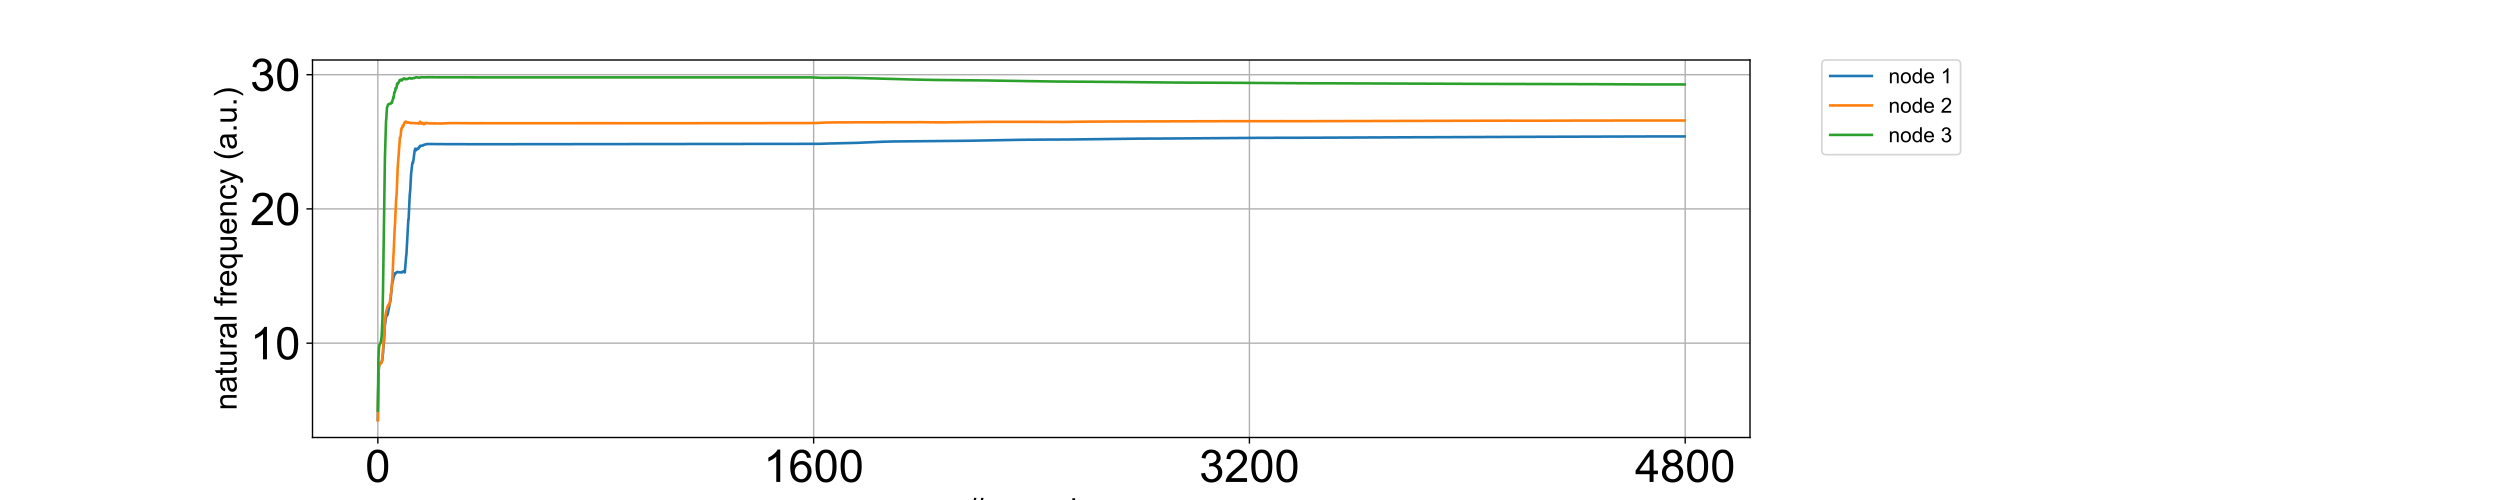
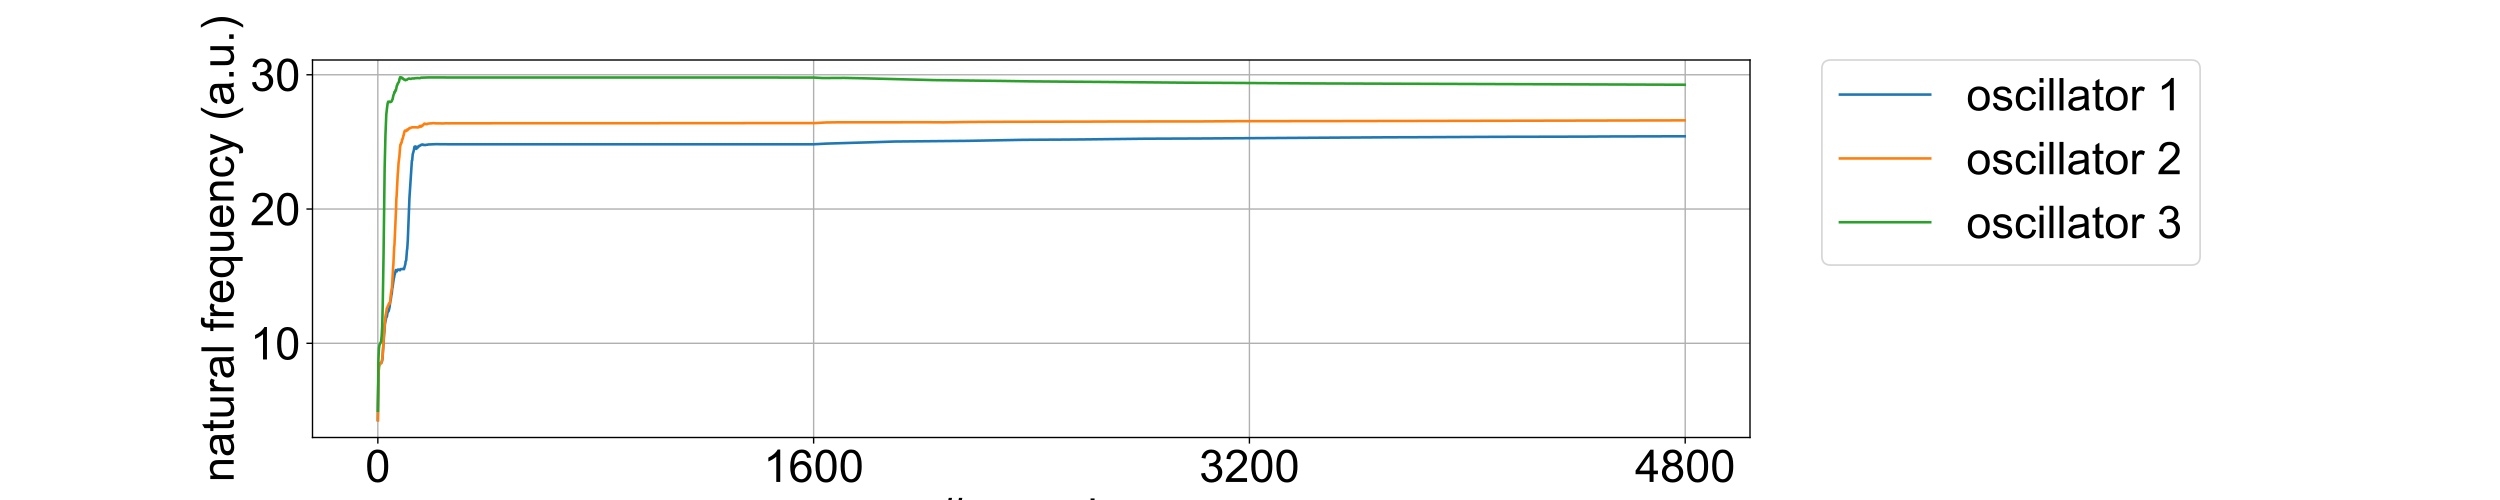
<svg xmlns="http://www.w3.org/2000/svg" xmlns:xlink="http://www.w3.org/1999/xlink" height="288pt" version="1.1" viewBox="0 0 1440 288" width="1440pt">
  <defs>
    <style type="text/css">
*{stroke-linecap:butt;stroke-linejoin:round;}
  </style>
  </defs>
  <g id="figure_1">
    <g id="patch_1">
      <path d="M 0 288  L 1440 288  L 1440 0  L 0 0  z " style="fill:#ffffff;" />
    </g>
    <g id="axes_1">
      <g id="patch_2">
        <path d="M 180 252  L 1008 252  L 1008 34.56  L 180 34.56  z " style="fill:#ffffff;" />
      </g>
      <g id="matplotlib.axis_1">
        <g id="xtick_1">
          <g id="line2d_1">
-             <path clip-path="url(#pbd693099b8)" d="M 217.636 252  L 217.636 34.56  " style="fill:none;stroke:#b0b0b0;stroke-linecap:square;stroke-width:0.8;" />
+             <path clip-path="url(#p771cc585cd)" d="M 217.636 252  L 217.636 34.56  " style="fill:none;stroke:#b0b0b0;stroke-linecap:square;stroke-width:0.8;" />
          </g>
          <g id="line2d_2">
            <defs>
-               <path d="M 0 0  L 0 3.5  " id="m37c0301af6" style="stroke:#000000;stroke-width:0.8;" />
-             </defs>
-             <g>
-               <use style="stroke:#000000;stroke-width:0.8;" x="217.636" xlink:href="#m37c0301af6" y="252" />
+               <path d="M 0 0  L 0 3.5  " id="m8485613a46" style="stroke:#000000;stroke-width:0.8;" />
+             </defs>
+             <g>
+               <use style="stroke:#000000;stroke-width:0.8;" x="217.636" xlink:href="#m8485613a46" y="252" />
            </g>
          </g>
          <g id="text_1">
            <defs>
              <path d="M 4.156 35.297  Q 4.156 48 6.766 55.734  Q 9.375 63.484 14.516 67.672  Q 19.672 71.875 27.484 71.875  Q 33.25 71.875 37.594 69.547  Q 41.938 67.234 44.766 62.859  Q 47.609 58.5 49.219 52.219  Q 50.828 45.953 50.828 35.297  Q 50.828 22.703 48.234 14.969  Q 45.656 7.234 40.5 3  Q 35.359 -1.219 27.484 -1.219  Q 17.141 -1.219 11.234 6.203  Q 4.156 15.141 4.156 35.297  z M 13.188 35.297  Q 13.188 17.672 17.312 11.828  Q 21.438 6 27.484 6  Q 33.547 6 37.672 11.859  Q 41.797 17.719 41.797 35.297  Q 41.797 52.984 37.672 58.781  Q 33.547 64.594 27.391 64.594  Q 21.344 64.594 17.719 59.469  Q 13.188 52.938 13.188 35.297  z " id="ArialMT-48" />
            </defs>
            <g transform="translate(210.4071 277.6103)scale(0.26 -0.26)">
              <use xlink:href="#ArialMT-48" />
            </g>
          </g>
        </g>
        <g id="xtick_2">
          <g id="line2d_3">
-             <path clip-path="url(#pbd693099b8)" d="M 468.65 252  L 468.65 34.56  " style="fill:none;stroke:#b0b0b0;stroke-linecap:square;stroke-width:0.8;" />
+             <path clip-path="url(#p771cc585cd)" d="M 468.65 252  L 468.65 34.56  " style="fill:none;stroke:#b0b0b0;stroke-linecap:square;stroke-width:0.8;" />
          </g>
          <g id="line2d_4">
            <g>
-               <use style="stroke:#000000;stroke-width:0.8;" x="468.65" xlink:href="#m37c0301af6" y="252" />
+               <use style="stroke:#000000;stroke-width:0.8;" x="468.65" xlink:href="#m8485613a46" y="252" />
            </g>
          </g>
          <g id="text_2">
            <defs>
              <path d="M 37.25 0  L 28.469 0  L 28.469 56  Q 25.297 52.984 20.141 49.953  Q 14.984 46.922 10.891 45.406  L 10.891 53.906  Q 18.266 57.375 23.781 62.297  Q 29.297 67.234 31.594 71.875  L 37.25 71.875  z " id="ArialMT-49" />
              <path d="M 49.75 54.047  L 41.016 53.375  Q 39.844 58.547 37.703 60.891  Q 34.125 64.656 28.906 64.656  Q 24.703 64.656 21.531 62.312  Q 17.391 59.281 14.984 53.469  Q 12.594 47.656 12.5 36.922  Q 15.672 41.75 20.266 44.094  Q 24.859 46.438 29.891 46.438  Q 38.672 46.438 44.844 39.969  Q 51.031 33.5 51.031 23.25  Q 51.031 16.5 48.125 10.719  Q 45.219 4.938 40.141 1.859  Q 35.062 -1.219 28.609 -1.219  Q 17.625 -1.219 10.688 6.859  Q 3.766 14.938 3.766 33.5  Q 3.766 54.25 11.422 63.672  Q 18.109 71.875 29.438 71.875  Q 37.891 71.875 43.281 67.141  Q 48.688 62.406 49.75 54.047  z M 13.875 23.188  Q 13.875 18.656 15.797 14.5  Q 17.719 10.359 21.188 8.172  Q 24.656 6 28.469 6  Q 34.031 6 38.031 10.484  Q 42.047 14.984 42.047 22.703  Q 42.047 30.125 38.078 34.391  Q 34.125 38.672 28.125 38.672  Q 22.172 38.672 18.016 34.391  Q 13.875 30.125 13.875 23.188  z " id="ArialMT-54" />
            </defs>
            <g transform="translate(439.7332 277.6103)scale(0.26 -0.26)">
              <use xlink:href="#ArialMT-49" />
              <use x="55.615" xlink:href="#ArialMT-54" />
              <use x="111.23" xlink:href="#ArialMT-48" />
              <use x="166.846" xlink:href="#ArialMT-48" />
            </g>
          </g>
        </g>
        <g id="xtick_3">
          <g id="line2d_5">
-             <path clip-path="url(#pbd693099b8)" d="M 719.664 252  L 719.664 34.56  " style="fill:none;stroke:#b0b0b0;stroke-linecap:square;stroke-width:0.8;" />
+             <path clip-path="url(#p771cc585cd)" d="M 719.664 252  L 719.664 34.56  " style="fill:none;stroke:#b0b0b0;stroke-linecap:square;stroke-width:0.8;" />
          </g>
          <g id="line2d_6">
            <g>
-               <use style="stroke:#000000;stroke-width:0.8;" x="719.664" xlink:href="#m37c0301af6" y="252" />
+               <use style="stroke:#000000;stroke-width:0.8;" x="719.664" xlink:href="#m8485613a46" y="252" />
            </g>
          </g>
          <g id="text_3">
            <defs>
              <path d="M 4.203 18.891  L 12.984 20.062  Q 14.5 12.594 18.141 9.297  Q 21.781 6 27 6  Q 33.203 6 37.469 10.297  Q 41.75 14.594 41.75 20.953  Q 41.75 27 37.797 30.922  Q 33.844 34.859 27.734 34.859  Q 25.25 34.859 21.531 33.891  L 22.516 41.609  Q 23.391 41.5 23.922 41.5  Q 29.547 41.5 34.031 44.422  Q 38.531 47.359 38.531 53.469  Q 38.531 58.297 35.25 61.469  Q 31.984 64.656 26.812 64.656  Q 21.688 64.656 18.266 61.422  Q 14.844 58.203 13.875 51.766  L 5.078 53.328  Q 6.688 62.156 12.391 67.016  Q 18.109 71.875 26.609 71.875  Q 32.469 71.875 37.391 69.359  Q 42.328 66.844 44.938 62.5  Q 47.562 58.156 47.562 53.266  Q 47.562 48.641 45.062 44.828  Q 42.578 41.016 37.703 38.766  Q 44.047 37.312 47.562 32.688  Q 51.078 28.078 51.078 21.141  Q 51.078 11.766 44.234 5.25  Q 37.406 -1.266 26.953 -1.266  Q 17.531 -1.266 11.297 4.344  Q 5.078 9.969 4.203 18.891  z " id="ArialMT-51" />
              <path d="M 50.344 8.453  L 50.344 0  L 3.031 0  Q 2.938 3.172 4.047 6.109  Q 5.859 10.938 9.828 15.625  Q 13.812 20.312 21.344 26.469  Q 33.016 36.031 37.109 41.625  Q 41.219 47.219 41.219 52.203  Q 41.219 57.422 37.469 61  Q 33.734 64.594 27.734 64.594  Q 21.391 64.594 17.578 60.781  Q 13.766 56.984 13.719 50.25  L 4.688 51.172  Q 5.609 61.281 11.656 66.578  Q 17.719 71.875 27.938 71.875  Q 38.234 71.875 44.234 66.156  Q 50.25 60.453 50.25 52  Q 50.25 47.703 48.484 43.547  Q 46.734 39.406 42.656 34.812  Q 38.578 30.219 29.109 22.219  Q 21.188 15.578 18.938 13.203  Q 16.703 10.844 15.234 8.453  z " id="ArialMT-50" />
            </defs>
            <g transform="translate(690.7468 277.6103)scale(0.26 -0.26)">
              <use xlink:href="#ArialMT-51" />
              <use x="55.615" xlink:href="#ArialMT-50" />
              <use x="111.23" xlink:href="#ArialMT-48" />
              <use x="166.846" xlink:href="#ArialMT-48" />
            </g>
          </g>
        </g>
        <g id="xtick_4">
          <g id="line2d_7">
-             <path clip-path="url(#pbd693099b8)" d="M 970.677 252  L 970.677 34.56  " style="fill:none;stroke:#b0b0b0;stroke-linecap:square;stroke-width:0.8;" />
+             <path clip-path="url(#p771cc585cd)" d="M 970.677 252  L 970.677 34.56  " style="fill:none;stroke:#b0b0b0;stroke-linecap:square;stroke-width:0.8;" />
          </g>
          <g id="line2d_8">
            <g>
-               <use style="stroke:#000000;stroke-width:0.8;" x="970.677" xlink:href="#m37c0301af6" y="252" />
+               <use style="stroke:#000000;stroke-width:0.8;" x="970.677" xlink:href="#m8485613a46" y="252" />
            </g>
          </g>
          <g id="text_4">
            <defs>
              <path d="M 32.328 0  L 32.328 17.141  L 1.266 17.141  L 1.266 25.203  L 33.938 71.578  L 41.109 71.578  L 41.109 25.203  L 50.781 25.203  L 50.781 17.141  L 41.109 17.141  L 41.109 0  z M 32.328 25.203  L 32.328 57.469  L 9.906 25.203  z " id="ArialMT-52" />
              <path d="M 17.672 38.812  Q 12.203 40.828 9.562 44.531  Q 6.938 48.25 6.938 53.422  Q 6.938 61.234 12.547 66.547  Q 18.172 71.875 27.484 71.875  Q 36.859 71.875 42.578 66.422  Q 48.297 60.984 48.297 53.172  Q 48.297 48.188 45.672 44.5  Q 43.062 40.828 37.75 38.812  Q 44.344 36.672 47.781 31.875  Q 51.219 27.094 51.219 20.453  Q 51.219 11.281 44.719 5.031  Q 38.234 -1.219 27.641 -1.219  Q 17.047 -1.219 10.547 5.047  Q 4.047 11.328 4.047 20.703  Q 4.047 27.688 7.594 32.391  Q 11.141 37.109 17.672 38.812  z M 15.922 53.719  Q 15.922 48.641 19.188 45.406  Q 22.469 42.188 27.688 42.188  Q 32.766 42.188 36.016 45.375  Q 39.266 48.578 39.266 53.219  Q 39.266 58.062 35.906 61.359  Q 32.562 64.656 27.594 64.656  Q 22.562 64.656 19.234 61.422  Q 15.922 58.203 15.922 53.719  z M 13.094 20.656  Q 13.094 16.891 14.875 13.375  Q 16.656 9.859 20.172 7.922  Q 23.688 6 27.734 6  Q 34.031 6 38.125 10.047  Q 42.234 14.109 42.234 20.359  Q 42.234 26.703 38.016 30.859  Q 33.797 35.016 27.438 35.016  Q 21.234 35.016 17.156 30.906  Q 13.094 26.812 13.094 20.656  z " id="ArialMT-56" />
            </defs>
            <g transform="translate(941.7605 277.6103)scale(0.26 -0.26)">
              <use xlink:href="#ArialMT-52" />
              <use x="55.615" xlink:href="#ArialMT-56" />
              <use x="111.23" xlink:href="#ArialMT-48" />
              <use x="166.846" xlink:href="#ArialMT-48" />
            </g>
          </g>
        </g>
        <g id="text_5">
          <defs>
            <path d="M 5.031 -1.219  L 9.281 19.578  L 1.031 19.578  L 1.031 26.859  L 10.75 26.859  L 14.359 44.578  L 1.031 44.578  L 1.031 51.859  L 15.828 51.859  L 20.062 72.797  L 27.391 72.797  L 23.141 51.859  L 38.531 51.859  L 42.781 72.797  L 50.141 72.797  L 45.906 51.859  L 54.344 51.859  L 54.344 44.578  L 44.438 44.578  L 40.766 26.859  L 54.344 26.859  L 54.344 19.578  L 39.312 19.578  L 35.062 -1.219  L 27.734 -1.219  L 31.938 19.578  L 16.609 19.578  L 12.359 -1.219  z M 18.062 26.859  L 33.406 26.859  L 37.062 44.578  L 21.688 44.578  z " id="ArialMT-35" />
            <path id="ArialMT-32" />
            <path d="M 3.078 15.484  L 11.766 16.844  Q 12.5 11.625 15.844 8.844  Q 19.188 6.062 25.203 6.062  Q 31.25 6.062 34.172 8.516  Q 37.109 10.984 37.109 14.312  Q 37.109 17.281 34.516 19  Q 32.719 20.172 25.531 21.969  Q 15.875 24.422 12.141 26.203  Q 8.406 27.984 6.469 31.125  Q 4.547 34.281 4.547 38.094  Q 4.547 41.547 6.125 44.5  Q 7.719 47.469 10.453 49.422  Q 12.5 50.922 16.031 51.969  Q 19.578 53.031 23.641 53.031  Q 29.734 53.031 34.344 51.266  Q 38.969 49.516 41.156 46.5  Q 43.359 43.5 44.188 38.484  L 35.594 37.312  Q 35.016 41.312 32.203 43.547  Q 29.391 45.797 24.266 45.797  Q 18.219 45.797 15.625 43.797  Q 13.031 41.797 13.031 39.109  Q 13.031 37.406 14.109 36.031  Q 15.188 34.625 17.484 33.688  Q 18.797 33.203 25.25 31.453  Q 34.578 28.953 38.25 27.359  Q 41.938 25.781 44.031 22.75  Q 46.141 19.734 46.141 15.234  Q 46.141 10.844 43.578 6.953  Q 41.016 3.078 36.172 0.953  Q 31.344 -1.172 25.25 -1.172  Q 15.141 -1.172 9.844 3.031  Q 4.547 7.234 3.078 15.484  z " id="ArialMT-115" />
            <path d="M 40.438 6.391  Q 35.547 2.25 31.031 0.531  Q 26.516 -1.172 21.344 -1.172  Q 12.797 -1.172 8.203 3  Q 3.609 7.172 3.609 13.672  Q 3.609 17.484 5.344 20.625  Q 7.078 23.781 9.891 25.688  Q 12.703 27.594 16.219 28.562  Q 18.797 29.25 24.031 29.891  Q 34.672 31.156 39.703 32.906  Q 39.75 34.719 39.75 35.203  Q 39.75 40.578 37.25 42.781  Q 33.891 45.75 27.25 45.75  Q 21.047 45.75 18.094 43.578  Q 15.141 41.406 13.719 35.891  L 5.125 37.062  Q 6.297 42.578 8.984 45.969  Q 11.672 49.359 16.75 51.188  Q 21.828 53.031 28.516 53.031  Q 35.156 53.031 39.297 51.469  Q 43.453 49.906 45.406 47.531  Q 47.359 45.172 48.141 41.547  Q 48.578 39.312 48.578 33.453  L 48.578 21.734  Q 48.578 9.469 49.141 6.219  Q 49.703 2.984 51.375 0  L 42.188 0  Q 40.828 2.734 40.438 6.391  z M 39.703 26.031  Q 34.906 24.078 25.344 22.703  Q 19.922 21.922 17.672 20.938  Q 15.438 19.969 14.203 18.094  Q 12.984 16.219 12.984 13.922  Q 12.984 10.406 15.641 8.062  Q 18.312 5.719 23.438 5.719  Q 28.516 5.719 32.469 7.938  Q 36.422 10.156 38.281 14.016  Q 39.703 17 39.703 22.797  z " id="ArialMT-97" />
            <path d="M 6.594 0  L 6.594 51.859  L 14.453 51.859  L 14.453 44.578  Q 16.891 48.391 20.938 50.703  Q 25 53.031 30.172 53.031  Q 35.938 53.031 39.625 50.641  Q 43.312 48.25 44.828 43.953  Q 50.984 53.031 60.844 53.031  Q 68.562 53.031 72.703 48.75  Q 76.859 44.484 76.859 35.594  L 76.859 0  L 68.109 0  L 68.109 32.672  Q 68.109 37.938 67.25 40.25  Q 66.406 42.578 64.156 43.984  Q 61.922 45.406 58.891 45.406  Q 53.422 45.406 49.797 41.766  Q 46.188 38.141 46.188 30.125  L 46.188 0  L 37.406 0  L 37.406 33.688  Q 37.406 39.547 35.25 42.469  Q 33.109 45.406 28.219 45.406  Q 24.516 45.406 21.359 43.453  Q 18.219 41.5 16.797 37.734  Q 15.375 33.984 15.375 26.906  L 15.375 0  z " id="ArialMT-109" />
            <path d="M 6.594 -19.875  L 6.594 51.859  L 14.594 51.859  L 14.594 45.125  Q 17.438 49.078 21 51.047  Q 24.562 53.031 29.641 53.031  Q 36.281 53.031 41.359 49.609  Q 46.438 46.188 49.016 39.953  Q 51.609 33.734 51.609 26.312  Q 51.609 18.359 48.75 11.984  Q 45.906 5.609 40.453 2.219  Q 35.016 -1.172 29 -1.172  Q 24.609 -1.172 21.109 0.688  Q 17.625 2.547 15.375 5.375  L 15.375 -19.875  z M 14.547 25.641  Q 14.547 15.625 18.594 10.844  Q 22.656 6.062 28.422 6.062  Q 34.281 6.062 38.453 11.016  Q 42.625 15.969 42.625 26.375  Q 42.625 36.281 38.547 41.203  Q 34.469 46.141 28.812 46.141  Q 23.188 46.141 18.859 40.891  Q 14.547 35.641 14.547 25.641  z " id="ArialMT-112" />
            <path d="M 6.391 0  L 6.391 71.578  L 15.188 71.578  L 15.188 0  z " id="ArialMT-108" />
            <path d="M 42.094 16.703  L 51.172 15.578  Q 49.031 7.625 43.219 3.219  Q 37.406 -1.172 28.375 -1.172  Q 17 -1.172 10.328 5.828  Q 3.656 12.844 3.656 25.484  Q 3.656 38.578 10.391 45.797  Q 17.141 53.031 27.875 53.031  Q 38.281 53.031 44.875 45.953  Q 51.469 38.875 51.469 26.031  Q 51.469 25.25 51.422 23.688  L 12.75 23.688  Q 13.234 15.141 17.578 10.594  Q 21.922 6.062 28.422 6.062  Q 33.25 6.062 36.672 8.594  Q 40.094 11.141 42.094 16.703  z M 13.234 30.906  L 42.188 30.906  Q 41.609 37.453 38.875 40.719  Q 34.672 45.797 27.984 45.797  Q 21.922 45.797 17.797 41.75  Q 13.672 37.703 13.234 30.906  z " id="ArialMT-101" />
          </defs>
-           <g transform="translate(557.4839 299.8813)scale(0.18 -0.18)">
+           <g transform="translate(541.2545 305.705)scale(0.26 -0.26)">
            <use xlink:href="#ArialMT-35" />
            <use x="55.615" xlink:href="#ArialMT-32" />
            <use x="83.398" xlink:href="#ArialMT-115" />
            <use x="133.398" xlink:href="#ArialMT-97" />
            <use x="189.014" xlink:href="#ArialMT-109" />
            <use x="272.314" xlink:href="#ArialMT-112" />
            <use x="327.93" xlink:href="#ArialMT-108" />
            <use x="350.146" xlink:href="#ArialMT-101" />
          </g>
        </g>
      </g>
      <g id="matplotlib.axis_2">
        <g id="ytick_1">
          <g id="line2d_9">
-             <path clip-path="url(#pbd693099b8)" d="M 180 197.659  L 1008 197.659  " style="fill:none;stroke:#b0b0b0;stroke-linecap:square;stroke-width:0.8;" />
+             <path clip-path="url(#p771cc585cd)" d="M 180 197.733  L 1008 197.733  " style="fill:none;stroke:#b0b0b0;stroke-linecap:square;stroke-width:0.8;" />
          </g>
          <g id="line2d_10">
            <defs>
-               <path d="M 0 0  L -3.5 0  " id="m608ac4ccea" style="stroke:#000000;stroke-width:0.8;" />
-             </defs>
-             <g>
-               <use style="stroke:#000000;stroke-width:0.8;" x="180" xlink:href="#m608ac4ccea" y="197.659" />
+               <path d="M 0 0  L -3.5 0  " id="m8a65215e07" style="stroke:#000000;stroke-width:0.8;" />
+             </defs>
+             <g>
+               <use style="stroke:#000000;stroke-width:0.8;" x="180" xlink:href="#m8a65215e07" y="197.733" />
            </g>
          </g>
          <g id="text_6">
-             <g transform="translate(144.0831 206.9639)scale(0.26 -0.26)">
+             <g transform="translate(144.0831 207.0384)scale(0.26 -0.26)">
              <use xlink:href="#ArialMT-49" />
              <use x="55.615" xlink:href="#ArialMT-48" />
            </g>
          </g>
        </g>
        <g id="ytick_2">
          <g id="line2d_11">
-             <path clip-path="url(#pbd693099b8)" d="M 180 120.336  L 1008 120.336  " style="fill:none;stroke:#b0b0b0;stroke-linecap:square;stroke-width:0.8;" />
+             <path clip-path="url(#p771cc585cd)" d="M 180 120.393  L 1008 120.393  " style="fill:none;stroke:#b0b0b0;stroke-linecap:square;stroke-width:0.8;" />
          </g>
          <g id="line2d_12">
            <g>
-               <use style="stroke:#000000;stroke-width:0.8;" x="180" xlink:href="#m608ac4ccea" y="120.336" />
+               <use style="stroke:#000000;stroke-width:0.8;" x="180" xlink:href="#m8a65215e07" y="120.393" />
            </g>
          </g>
          <g id="text_7">
-             <g transform="translate(144.0831 129.6409)scale(0.26 -0.26)">
+             <g transform="translate(144.0831 129.6979)scale(0.26 -0.26)">
              <use xlink:href="#ArialMT-50" />
              <use x="55.615" xlink:href="#ArialMT-48" />
            </g>
          </g>
        </g>
        <g id="ytick_3">
          <g id="line2d_13">
-             <path clip-path="url(#pbd693099b8)" d="M 180 43.013  L 1008 43.013  " style="fill:none;stroke:#b0b0b0;stroke-linecap:square;stroke-width:0.8;" />
+             <path clip-path="url(#p771cc585cd)" d="M 180 43.052  L 1008 43.052  " style="fill:none;stroke:#b0b0b0;stroke-linecap:square;stroke-width:0.8;" />
          </g>
          <g id="line2d_14">
            <g>
-               <use style="stroke:#000000;stroke-width:0.8;" x="180" xlink:href="#m608ac4ccea" y="43.013" />
+               <use style="stroke:#000000;stroke-width:0.8;" x="180" xlink:href="#m8a65215e07" y="43.052" />
            </g>
          </g>
          <g id="text_8">
-             <g transform="translate(144.0831 52.31783)scale(0.26 -0.26)">
+             <g transform="translate(144.0831 52.35745)scale(0.26 -0.26)">
              <use xlink:href="#ArialMT-51" />
              <use x="55.615" xlink:href="#ArialMT-48" />
            </g>
          </g>
        </g>
        <g id="text_9">
          <defs>
            <path d="M 6.594 0  L 6.594 51.859  L 14.5 51.859  L 14.5 44.484  Q 20.219 53.031 31 53.031  Q 35.688 53.031 39.625 51.344  Q 43.562 49.656 45.516 46.922  Q 47.469 44.188 48.25 40.438  Q 48.734 37.984 48.734 31.891  L 48.734 0  L 39.938 0  L 39.938 31.547  Q 39.938 36.922 38.906 39.578  Q 37.891 42.234 35.281 43.812  Q 32.672 45.406 29.156 45.406  Q 23.531 45.406 19.453 41.844  Q 15.375 38.281 15.375 28.328  L 15.375 0  z " id="ArialMT-110" />
            <path d="M 25.781 7.859  L 27.047 0.094  Q 23.344 -0.688 20.406 -0.688  Q 15.625 -0.688 12.984 0.828  Q 10.359 2.344 9.281 4.812  Q 8.203 7.281 8.203 15.188  L 8.203 45.016  L 1.766 45.016  L 1.766 51.859  L 8.203 51.859  L 8.203 64.703  L 16.938 69.969  L 16.938 51.859  L 25.781 51.859  L 25.781 45.016  L 16.938 45.016  L 16.938 14.703  Q 16.938 10.938 17.406 9.859  Q 17.875 8.797 18.922 8.156  Q 19.969 7.516 21.922 7.516  Q 23.391 7.516 25.781 7.859  z " id="ArialMT-116" />
            <path d="M 40.578 0  L 40.578 7.625  Q 34.516 -1.172 24.125 -1.172  Q 19.531 -1.172 15.547 0.578  Q 11.578 2.344 9.641 5  Q 7.719 7.672 6.938 11.531  Q 6.391 14.109 6.391 19.734  L 6.391 51.859  L 15.188 51.859  L 15.188 23.094  Q 15.188 16.219 15.719 13.812  Q 16.547 10.359 19.234 8.375  Q 21.922 6.391 25.875 6.391  Q 29.828 6.391 33.297 8.422  Q 36.766 10.453 38.203 13.938  Q 39.656 17.438 39.656 24.078  L 39.656 51.859  L 48.438 51.859  L 48.438 0  z " id="ArialMT-117" />
            <path d="M 6.5 0  L 6.5 51.859  L 14.406 51.859  L 14.406 44  Q 17.438 49.516 20 51.266  Q 22.562 53.031 25.641 53.031  Q 30.078 53.031 34.672 50.203  L 31.641 42.047  Q 28.422 43.953 25.203 43.953  Q 22.312 43.953 20.016 42.219  Q 17.719 40.484 16.75 37.406  Q 15.281 32.719 15.281 27.156  L 15.281 0  z " id="ArialMT-114" />
            <path d="M 8.688 0  L 8.688 45.016  L 0.922 45.016  L 0.922 51.859  L 8.688 51.859  L 8.688 57.375  Q 8.688 62.594 9.625 65.141  Q 10.891 68.562 14.078 70.672  Q 17.281 72.797 23.047 72.797  Q 26.766 72.797 31.25 71.922  L 29.938 64.266  Q 27.203 64.75 24.75 64.75  Q 20.75 64.75 19.094 63.031  Q 17.438 61.328 17.438 56.641  L 17.438 51.859  L 27.547 51.859  L 27.547 45.016  L 17.438 45.016  L 17.438 0  z " id="ArialMT-102" />
            <path d="M 39.656 -19.875  L 39.656 5.516  Q 37.594 2.641 33.906 0.734  Q 30.219 -1.172 26.078 -1.172  Q 16.844 -1.172 10.172 6.203  Q 3.516 13.578 3.516 26.422  Q 3.516 34.234 6.219 40.422  Q 8.938 46.625 14.078 49.828  Q 19.234 53.031 25.391 53.031  Q 35.016 53.031 40.531 44.922  L 40.531 51.859  L 48.438 51.859  L 48.438 -19.875  z M 12.547 26.078  Q 12.547 16.062 16.75 11.062  Q 20.953 6.062 26.812 6.062  Q 32.422 6.062 36.469 10.812  Q 40.531 15.578 40.531 25.297  Q 40.531 35.641 36.25 40.859  Q 31.984 46.094 26.219 46.094  Q 20.516 46.094 16.531 41.234  Q 12.547 36.375 12.547 26.078  z " id="ArialMT-113" />
            <path d="M 40.438 19  L 49.078 17.875  Q 47.656 8.938 41.812 3.875  Q 35.984 -1.172 27.484 -1.172  Q 16.844 -1.172 10.375 5.781  Q 3.906 12.75 3.906 25.734  Q 3.906 34.125 6.688 40.422  Q 9.469 46.734 15.156 49.875  Q 20.844 53.031 27.547 53.031  Q 35.984 53.031 41.359 48.75  Q 46.734 44.484 48.25 36.625  L 39.703 35.297  Q 38.484 40.531 35.375 43.156  Q 32.281 45.797 27.875 45.797  Q 21.234 45.797 17.078 41.031  Q 12.938 36.281 12.938 25.984  Q 12.938 15.531 16.938 10.797  Q 20.953 6.062 27.391 6.062  Q 32.562 6.062 36.031 9.234  Q 39.5 12.406 40.438 19  z " id="ArialMT-99" />
            <path d="M 6.203 -19.969  L 5.219 -11.719  Q 8.109 -12.5 10.25 -12.5  Q 13.188 -12.5 14.938 -11.516  Q 16.703 -10.547 17.828 -8.797  Q 18.656 -7.469 20.516 -2.25  Q 20.75 -1.516 21.297 -0.094  L 1.609 51.859  L 11.078 51.859  L 21.875 21.828  Q 23.969 16.109 25.641 9.812  Q 27.156 15.875 29.25 21.625  L 40.328 51.859  L 49.125 51.859  L 29.391 -0.875  Q 26.219 -9.422 24.469 -12.641  Q 22.125 -17 19.094 -19.016  Q 16.062 -21.047 11.859 -21.047  Q 9.328 -21.047 6.203 -19.969  z " id="ArialMT-121" />
            <path d="M 23.391 -21.047  Q 16.109 -11.859 11.078 0.438  Q 6.062 12.75 6.062 25.922  Q 6.062 37.547 9.812 48.188  Q 14.203 60.547 23.391 72.797  L 29.688 72.797  Q 23.781 62.641 21.875 58.297  Q 18.891 51.562 17.188 44.234  Q 15.094 35.109 15.094 25.875  Q 15.094 2.391 29.688 -21.047  z " id="ArialMT-40" />
            <path d="M 9.078 0  L 9.078 10.016  L 19.094 10.016  L 19.094 0  z " id="ArialMT-46" />
            <path d="M 12.359 -21.047  L 6.062 -21.047  Q 20.656 2.391 20.656 25.875  Q 20.656 35.062 18.562 44.094  Q 16.891 51.422 13.922 58.156  Q 12.016 62.547 6.062 72.797  L 12.359 72.797  Q 21.531 60.547 25.922 48.188  Q 29.688 37.547 29.688 25.922  Q 29.688 12.75 24.625 0.438  Q 19.578 -11.859 12.359 -21.047  z " id="ArialMT-41" />
          </defs>
-           <g transform="translate(136.2947 236.3217)rotate(-90)scale(0.18 -0.18)">
+           <g transform="translate(134.6109 277.6736)rotate(-90)scale(0.26 -0.26)">
            <use xlink:href="#ArialMT-110" />
            <use x="55.615" xlink:href="#ArialMT-97" />
            <use x="111.23" xlink:href="#ArialMT-116" />
            <use x="139.014" xlink:href="#ArialMT-117" />
            <use x="194.629" xlink:href="#ArialMT-114" />
            <use x="227.93" xlink:href="#ArialMT-97" />
            <use x="283.545" xlink:href="#ArialMT-108" />
            <use x="305.762" xlink:href="#ArialMT-32" />
            <use x="333.545" xlink:href="#ArialMT-102" />
            <use x="361.328" xlink:href="#ArialMT-114" />
            <use x="394.629" xlink:href="#ArialMT-101" />
            <use x="450.244" xlink:href="#ArialMT-113" />
            <use x="505.859" xlink:href="#ArialMT-117" />
            <use x="561.475" xlink:href="#ArialMT-101" />
            <use x="617.09" xlink:href="#ArialMT-110" />
            <use x="672.705" xlink:href="#ArialMT-99" />
            <use x="722.705" xlink:href="#ArialMT-121" />
            <use x="772.705" xlink:href="#ArialMT-32" />
            <use x="800.488" xlink:href="#ArialMT-40" />
            <use x="833.789" xlink:href="#ArialMT-97" />
            <use x="889.404" xlink:href="#ArialMT-46" />
            <use x="917.188" xlink:href="#ArialMT-117" />
            <use x="972.803" xlink:href="#ArialMT-46" />
            <use x="1000.586" xlink:href="#ArialMT-41" />
          </g>
        </g>
      </g>
      <g id="line2d_15">
-         <path clip-path="url(#pbd693099b8)" d="M 217.636 241.862  L 217.95 217.124  L 218.264 211.014  L 218.578 209.675  L 218.891 209.329  L 219.205 209.31  L 219.519 209.071  L 219.99 207.915  L 220.147 207.738  L 220.617 203.317  L 220.931 198.853  L 221.245 196.015  L 221.558 188.472  L 222.5 181.748  L 222.657 182.044  L 222.814 181.919  L 222.97 181.503  L 223.127 181.48  L 223.284 181.094  L 225.01 172.485  L 225.794 163.669  L 226.108 162.529  L 226.265 161.216  L 226.422 161.383  L 226.736 158.961  L 226.892 159.282  L 227.049 158.307  L 227.206 158.348  L 227.363 158.133  L 227.52 157.409  L 227.677 157.799  L 228.148 157.051  L 228.461 156.997  L 228.775 156.64  L 229.089 156.691  L 229.403 156.741  L 229.873 156.787  L 230.501 156.919  L 230.815 156.882  L 231.128 156.948  L 231.442 156.928  L 231.599 156.626  L 231.756 156.587  L 231.913 156.724  L 232.227 156.295  L 232.383 156.2  L 232.54 156.558  L 232.854 156.092  L 233.011 156.746  L 233.168 156.906  L 233.952 147.472  L 234.109 146.474  L 235.207 126.315  L 235.364 126.576  L 235.678 119.102  L 235.992 112.71  L 236.306 109.359  L 236.776 100.398  L 237.404 94.775  L 237.717 93.298  L 237.874 93.817  L 238.345 90.725  L 238.816 87.005  L 239.129 85.663  L 239.286 86.284  L 239.443 86.261  L 239.6 85.946  L 239.757 86.531  L 239.914 86.276  L 240.071 85.763  L 240.228 85.848  L 240.541 85.492  L 240.855 85.771  L 241.169 85.126  L 241.483 84.561  L 241.64 84.836  L 241.953 84.01  L 242.424 83.935  L 242.581 84.061  L 243.208 83.791  L 243.365 83.958  L 243.836 83.539  L 244.15 83.499  L 244.62 83.216  L 244.934 83.235  L 246.032 82.941  L 258.897 83.042  L 265.486 83.049  L 269.251 83.062  L 295.607 83.062  L 471.788 82.853  L 477.436 82.659  L 493.281 82.299  L 507.557 81.674  L 514.146 81.489  L 557.603 81.081  L 588.98 80.504  L 601.844 80.413  L 615.65 80.345  L 631.495 80.16  L 656.597 79.851  L 673.54 79.779  L 726.723 79.39  L 756.531 79.322  L 818.657 79.043  L 825.874 79.028  L 885.176 78.795  L 951.851 78.592  L 970.364 78.571  L 970.364 78.571  " style="fill:none;stroke:#1f77b4;stroke-linecap:square;stroke-width:1.5;" />
+         <path clip-path="url(#p771cc585cd)" d="M 217.636 241.91  L 217.95 217.007  L 218.264 211.085  L 218.578 209.611  L 218.891 209.282  L 219.205 209.295  L 219.362 209.173  L 219.519 209.196  L 219.676 208.86  L 219.833 208.824  L 220.147 207.519  L 220.303 206.499  L 221.245 192.535  L 221.402 190.971  L 221.715 186.558  L 222.029 184.957  L 222.186 184.504  L 222.5 182.4  L 222.657 182.226  L 222.814 182.49  L 223.284 179.493  L 223.441 179.778  L 223.912 178.999  L 224.382 176.907  L 224.853 173.283  L 225.01 173.132  L 225.481 169.556  L 225.637 169.357  L 225.951 165.866  L 226.108 165.637  L 226.422 163.131  L 226.892 159.952  L 227.049 159.727  L 227.206 158.198  L 227.363 158.16  L 227.991 155.539  L 228.148 155.903  L 228.304 155.969  L 228.461 156.296  L 228.618 156.292  L 228.775 155.748  L 228.932 155.643  L 229.089 155.305  L 229.246 155.443  L 229.403 155.266  L 229.716 155.3  L 229.873 155.374  L 230.03 155.295  L 230.344 155.679  L 230.658 155.094  L 230.815 154.968  L 231.128 155  L 231.756 154.984  L 232.227 154.909  L 232.383 154.656  L 232.54 155.011  L 232.697 155.041  L 233.482 152.114  L 233.638 150.574  L 233.952 150.059  L 234.423 144.067  L 234.58 143.136  L 234.894 138.347  L 235.835 114.06  L 237.247 92.518  L 237.404 92.476  L 237.717 88.955  L 238.345 86.676  L 238.659 84.834  L 238.816 84.47  L 239.129 84.497  L 239.286 84.355  L 239.443 84.401  L 239.757 85.759  L 239.914 85.508  L 240.071 85.47  L 240.541 84.522  L 240.698 84.951  L 241.169 84.381  L 241.326 84.033  L 241.953 83.95  L 242.267 83.56  L 242.424 83.644  L 242.581 83.397  L 243.208 83.241  L 243.522 83.23  L 243.679 83.487  L 243.836 83.436  L 243.993 83.507  L 244.15 83.391  L 244.777 83.574  L 246.032 83.32  L 246.189 83.377  L 246.66 83.223  L 247.287 83.199  L 250.896 83.048  L 251.994 83.051  L 258.269 83.104  L 264.074 83.123  L 468.336 83.117  L 476.337 82.703  L 503.635 81.896  L 515.088 81.527  L 557.132 81.131  L 588.98 80.551  L 602.315 80.457  L 613.924 80.395  L 628.044 80.266  L 659.577 79.898  L 690.797 79.766  L 799.204 79.086  L 818.187 79.023  L 856.152 78.839  L 870.429 78.788  L 885.019 78.761  L 893.334 78.747  L 913.886 78.69  L 924.554 78.612  L 970.364 78.493  L 970.364 78.493  " style="fill:none;stroke:#1f77b4;stroke-linecap:square;stroke-width:1.5;" />
      </g>
      <g id="line2d_16">
-         <path clip-path="url(#pbd693099b8)" d="M 217.636 242.116  L 217.95 217.372  L 218.264 211.261  L 218.578 210.037  L 218.891 209.686  L 219.205 209.434  L 219.676 209.004  L 219.99 208.003  L 220.46 203.716  L 221.558 187.557  L 222.186 180.48  L 222.343 179.961  L 222.5 178.854  L 222.657 178.669  L 223.127 177.085  L 223.284 176.685  L 223.441 175.838  L 223.755 175.541  L 223.912 175.727  L 224.069 175.192  L 224.225 175.65  L 224.382 174.555  L 224.539 174.341  L 225.637 165.669  L 225.951 161.008  L 226.108 158.581  L 226.579 147.812  L 226.736 145.501  L 227.363 131.111  L 227.52 129.259  L 228.148 115.149  L 228.461 112.027  L 229.089 96.308  L 230.187 81.782  L 230.344 79.299  L 230.501 79.284  L 230.815 77.954  L 231.128 74.282  L 231.285 74.49  L 231.442 73.459  L 231.599 73.402  L 231.756 73.163  L 231.913 72.404  L 232.07 72.263  L 232.227 72.912  L 232.854 70.81  L 233.482 70.076  L 233.638 70.358  L 233.795 70.029  L 233.952 70.35  L 234.109 70.265  L 234.266 70.314  L 234.423 70.652  L 234.58 70.461  L 234.894 70.656  L 235.207 70.422  L 235.521 70.734  L 235.678 70.661  L 235.992 70.781  L 236.306 70.844  L 236.776 70.891  L 237.717 70.861  L 238.345 70.876  L 238.659 70.95  L 240.228 70.932  L 240.384 71.08  L 240.541 71.007  L 241.169 71.23  L 241.64 70.481  L 241.796 70.51  L 241.953 70.117  L 242.267 70.793  L 242.424 71.136  L 242.581 71.186  L 242.895 70.757  L 243.208 71.034  L 243.365 70.766  L 243.522 71.044  L 243.679 70.982  L 243.836 71.489  L 243.993 71.312  L 244.307 71.546  L 244.777 71.342  L 245.091 70.768  L 245.405 71.015  L 245.562 70.842  L 247.915 71.095  L 249.17 71.048  L 249.484 71.14  L 249.954 71.137  L 250.111 70.976  L 250.425 71.061  L 250.739 71.113  L 251.053 71.129  L 251.837 71.104  L 252.621 71.114  L 254.19 71.164  L 255.759 71.047  L 256.073 71.022  L 257.171 70.975  L 257.642 71.022  L 257.955 70.964  L 258.897 70.906  L 261.407 70.894  L 264.074 70.931  L 266.427 70.949  L 270.977 70.975  L 276.154 70.962  L 289.175 70.967  L 321.964 70.965  L 339.535 70.963  L 379.226 70.964  L 398.366 70.965  L 422.84 70.952  L 469.278 70.881  L 475.553 70.573  L 484.652 70.478  L 531.717 70.379  L 541.758 70.504  L 551.641 70.386  L 568.271 70.192  L 601.06 70.195  L 612.355 70.243  L 626.004 70.071  L 642.163 69.974  L 703.034 69.809  L 738.333 69.773  L 748.687 69.799  L 868.546 69.5  L 883.921 69.535  L 906.198 69.459  L 913.101 69.441  L 967.854 69.393  L 970.364 69.391  L 970.364 69.391  " style="fill:none;stroke:#ff7f0e;stroke-linecap:square;stroke-width:1.5;" />
+         <path clip-path="url(#p771cc585cd)" d="M 217.636 242.116  L 217.95 217.49  L 218.264 211.46  L 218.578 210.044  L 219.833 208.648  L 220.303 205.73  L 220.617 201.404  L 221.088 193.306  L 221.402 189.357  L 222.029 182.179  L 222.343 180.457  L 222.5 179.704  L 222.814 177.503  L 222.97 177.339  L 223.441 176.2  L 223.598 176  L 224.069 174.719  L 224.225 174.713  L 224.382 175.027  L 224.539 174.707  L 224.696 174.089  L 225.167 169.153  L 225.794 165.455  L 226.422 154.15  L 226.579 152.464  L 227.049 142.13  L 227.206 141.174  L 227.52 134.013  L 228.148 119.951  L 228.304 114.448  L 228.461 112.895  L 229.089 100.603  L 229.246 99.009  L 229.56 93.95  L 230.03 90.173  L 230.501 84.336  L 230.658 83.201  L 230.815 83.348  L 231.128 82.109  L 231.285 82.259  L 231.442 81.675  L 231.599 80.339  L 231.756 80.417  L 232.227 78.876  L 232.383 77.938  L 232.54 77.848  L 232.854 76.183  L 233.168 75.287  L 233.325 75.203  L 233.482 75.44  L 233.795 75.323  L 233.952 75.492  L 234.109 75.452  L 234.423 74.687  L 234.58 74.973  L 234.737 74.958  L 235.05 74.434  L 235.364 74.426  L 235.678 73.885  L 236.149 73.737  L 236.306 73.83  L 236.933 73.419  L 237.717 73.322  L 240.228 73.347  L 240.541 73.392  L 240.855 73.374  L 241.169 73.354  L 241.64 72.653  L 241.796 72.665  L 241.953 72.559  L 242.267 72.995  L 242.424 73.037  L 242.738 72.42  L 243.051 72.389  L 243.208 72.602  L 243.522 72.191  L 244.307 71.28  L 244.463 71.499  L 244.62 71.212  L 244.777 71.493  L 244.934 71.31  L 245.405 71.461  L 245.719 71.494  L 245.875 71.533  L 246.189 71.283  L 247.444 71.093  L 248.542 71.047  L 249.641 70.91  L 250.582 71.032  L 254.975 71.091  L 255.759 71.082  L 256.23 71.003  L 258.112 71.003  L 258.583 71.073  L 259.054 71.025  L 259.681 71.009  L 261.564 71.039  L 266.27 71.026  L 281.645 71.003  L 285.41 70.998  L 297.176 71.001  L 312.708 70.985  L 362.911 70.977  L 469.434 70.893  L 475.71 70.546  L 482.142 70.455  L 534.855 70.414  L 543.64 70.473  L 557.76 70.268  L 571.409 70.171  L 628.201 70.044  L 644.517 69.974  L 689.856 69.949  L 712.604 69.805  L 765.631 69.749  L 782.417 69.716  L 802.341 69.681  L 807.519 69.675  L 970.364 69.333  L 970.364 69.333  " style="fill:none;stroke:#ff7f0e;stroke-linecap:square;stroke-width:1.5;" />
      </g>
      <g id="line2d_17">
-         <path clip-path="url(#pbd693099b8)" d="M 217.636 236.504  L 217.95 207.721  L 218.264 200.505  L 218.578 198.601  L 219.205 197.462  L 219.519 196.13  L 219.833 193.531  L 220.303 183.715  L 220.617 166.89  L 221.715 90.707  L 222.343 70.05  L 222.5 68.402  L 222.814 63.212  L 222.97 61.691  L 223.127 61.384  L 223.441 60.371  L 223.912 59.915  L 224.069 60.013  L 224.696 59.793  L 224.853 59.55  L 225.167 59.604  L 225.324 59.575  L 225.481 59.032  L 225.637 59.28  L 225.794 59.062  L 226.108 57.554  L 226.265 57.463  L 226.422 56.899  L 226.579 55.883  L 226.736 56.328  L 227.049 53.859  L 227.206 53.011  L 227.363 53.047  L 227.677 52.434  L 227.834 50.767  L 227.991 50.873  L 228.148 50.599  L 228.304 50.82  L 228.775 48.155  L 228.932 47.957  L 229.246 48.21  L 229.403 47.572  L 229.873 47.232  L 230.187 46.154  L 230.344 46.211  L 230.501 46.033  L 230.658 46.201  L 230.815 45.913  L 230.971 46.164  L 231.128 45.875  L 231.285 46.363  L 231.442 46.341  L 231.913 45.681  L 232.07 45.477  L 232.383 45.638  L 232.697 45.147  L 232.854 45.155  L 233.011 45.386  L 233.638 45.421  L 233.795 45.672  L 234.109 45.438  L 234.266 45.549  L 234.58 45.494  L 234.737 45.516  L 235.207 45.236  L 235.364 45.167  L 235.678 44.943  L 236.149 44.983  L 236.306 45.023  L 236.462 45.257  L 236.619 45.127  L 236.776 45.245  L 237.09 45.144  L 237.404 45.233  L 238.345 44.944  L 238.502 44.983  L 238.659 44.803  L 238.973 44.768  L 239.286 44.675  L 239.6 44.596  L 239.757 44.454  L 241.483 44.779  L 242.581 44.467  L 244.62 44.542  L 245.405 44.536  L 245.875 44.487  L 246.66 44.494  L 248.072 44.483  L 253.72 44.539  L 257.328 44.539  L 289.803 44.549  L 298.588 44.552  L 327.298 44.572  L 466.767 44.571  L 469.591 44.668  L 473.67 44.846  L 478.534 44.802  L 487.005 44.785  L 497.203 45.005  L 527.481 45.848  L 539.091 46.063  L 565.761 46.322  L 608.12 46.96  L 642.006 47.2  L 677.148 47.553  L 711.506 47.7  L 751.668 47.957  L 769.082 47.999  L 861.8 48.342  L 917.337 48.483  L 930.045 48.537  L 948.243 48.632  L 970.364 48.655  L 970.364 48.655  " style="fill:none;stroke:#2ca02c;stroke-linecap:square;stroke-width:1.5;" />
+         <path clip-path="url(#p771cc585cd)" d="M 217.636 236.585  L 217.95 207.784  L 218.264 200.667  L 218.578 198.707  L 219.519 196.68  L 219.833 193.554  L 220.147 187.895  L 220.46 175.363  L 220.931 146.471  L 221.558 96.646  L 222.029 77.464  L 222.5 65.982  L 222.97 61.798  L 223.284 59.541  L 223.598 58.555  L 223.755 58.902  L 224.382 58.51  L 224.696 58.856  L 225.01 58.574  L 225.324 58.631  L 225.794 58.014  L 225.951 57.365  L 226.108 57.238  L 226.579 55.032  L 227.049 53.732  L 227.206 52.908  L 227.363 53.329  L 227.834 51.835  L 227.991 52.19  L 228.618 49.254  L 228.775 49.189  L 229.089 48.06  L 229.246 48.152  L 229.403 47.6  L 229.716 47.329  L 229.873 46.849  L 230.187 45.224  L 230.344 45.272  L 230.501 44.444  L 230.815 44.726  L 230.971 44.775  L 231.285 44.572  L 231.442 44.731  L 231.599 45.167  L 231.756 45.181  L 231.913 45.012  L 232.07 45.389  L 232.383 45.41  L 232.54 45.762  L 232.854 45.827  L 233.011 45.79  L 233.482 46.234  L 233.952 45.926  L 234.266 46.008  L 234.894 45.518  L 235.207 45.388  L 235.364 45.252  L 235.521 45.337  L 235.678 45.243  L 236.306 45.411  L 236.776 45.459  L 236.933 45.286  L 237.404 45.221  L 237.717 45.156  L 238.502 45.227  L 239.129 45.035  L 239.6 45.007  L 239.914 45.018  L 240.228 44.938  L 240.855 44.98  L 241.796 45.028  L 242.581 44.739  L 246.974 44.599  L 252.151 44.598  L 256.387 44.619  L 261.407 44.643  L 271.134 44.63  L 285.096 44.647  L 292.156 44.645  L 317.885 44.641  L 336.083 44.647  L 428.174 44.641  L 468.807 44.678  L 473.67 44.947  L 478.063 44.93  L 486.378 44.88  L 496.889 45.087  L 537.993 46.142  L 576.115 46.605  L 593.372 46.865  L 614.866 47.048  L 636.672 47.214  L 683.581 47.632  L 709.937 47.761  L 757.002 48.053  L 970.364 48.81  L 970.364 48.81  " style="fill:none;stroke:#2ca02c;stroke-linecap:square;stroke-width:1.5;" />
      </g>
      <g id="patch_3">
        <path d="M 180 252  L 180 34.56  " style="fill:none;stroke:#000000;stroke-linecap:square;stroke-linejoin:miter;stroke-width:0.8;" />
      </g>
      <g id="patch_4">
        <path d="M 1008 252  L 1008 34.56  " style="fill:none;stroke:#000000;stroke-linecap:square;stroke-linejoin:miter;stroke-width:0.8;" />
      </g>
      <g id="patch_5">
        <path d="M 180 252  L 1008 252  " style="fill:none;stroke:#000000;stroke-linecap:square;stroke-linejoin:miter;stroke-width:0.8;" />
      </g>
      <g id="patch_6">
        <path d="M 180 34.56  L 1008 34.56  " style="fill:none;stroke:#000000;stroke-linecap:square;stroke-linejoin:miter;stroke-width:0.8;" />
      </g>
      <g id="legend_1">
        <g id="patch_7">
-           <path d="M 1051.8 89.083  L 1126.899 89.083  Q 1129.299 89.083 1129.299 86.683  L 1129.299 36.96  Q 1129.299 34.56 1126.899 34.56  L 1051.8 34.56  Q 1049.4 34.56 1049.4 36.96  L 1049.4 86.683  Q 1049.4 89.083 1051.8 89.083  z " style="fill:#ffffff;opacity:0.8;stroke:#cccccc;stroke-linejoin:miter;" />
+           <path d="M 1054.6 152.693  L 1262.068 152.693  Q 1267.268 152.693 1267.268 147.493  L 1267.268 39.76  Q 1267.268 34.56 1262.068 34.56  L 1054.6 34.56  Q 1049.4 34.56 1049.4 39.76  L 1049.4 147.493  Q 1049.4 152.693 1054.6 152.693  z " style="fill:#ffffff;opacity:0.8;stroke:#cccccc;stroke-linejoin:miter;" />
        </g>
        <g id="line2d_18">
-           <path d="M 1054.2 43.749  L 1078.2 43.749  " style="fill:none;stroke:#1f77b4;stroke-linecap:square;stroke-width:1.5;" />
+           <path d="M 1059.8 54.47  L 1111.8 54.47  " style="fill:none;stroke:#1f77b4;stroke-linecap:square;stroke-width:1.5;" />
        </g>
        <g id="line2d_19" />
        <g id="text_10">
          <defs>
            <path d="M 3.328 25.922  Q 3.328 40.328 11.328 47.266  Q 18.016 53.031 27.641 53.031  Q 38.328 53.031 45.109 46.016  Q 51.906 39.016 51.906 26.656  Q 51.906 16.656 48.906 10.906  Q 45.906 5.172 40.156 2  Q 34.422 -1.172 27.641 -1.172  Q 16.75 -1.172 10.031 5.812  Q 3.328 12.797 3.328 25.922  z M 12.359 25.922  Q 12.359 15.969 16.703 11.016  Q 21.047 6.062 27.641 6.062  Q 34.188 6.062 38.531 11.031  Q 42.875 16.016 42.875 26.219  Q 42.875 35.844 38.5 40.797  Q 34.125 45.75 27.641 45.75  Q 21.047 45.75 16.703 40.812  Q 12.359 35.891 12.359 25.922  z " id="ArialMT-111" />
-             <path d="M 40.234 0  L 40.234 6.547  Q 35.297 -1.172 25.734 -1.172  Q 19.531 -1.172 14.328 2.25  Q 9.125 5.672 6.266 11.797  Q 3.422 17.922 3.422 25.875  Q 3.422 33.641 6 39.969  Q 8.594 46.297 13.766 49.656  Q 18.953 53.031 25.344 53.031  Q 30.031 53.031 33.688 51.047  Q 37.359 49.078 39.656 45.906  L 39.656 71.578  L 48.391 71.578  L 48.391 0  z M 12.453 25.875  Q 12.453 15.922 16.641 10.984  Q 20.844 6.062 26.562 6.062  Q 32.328 6.062 36.344 10.766  Q 40.375 15.484 40.375 25.141  Q 40.375 35.797 36.266 40.766  Q 32.172 45.75 26.172 45.75  Q 20.312 45.75 16.375 40.969  Q 12.453 36.188 12.453 25.875  z " id="ArialMT-100" />
+             <path d="M 6.641 61.469  L 6.641 71.578  L 15.438 71.578  L 15.438 61.469  z M 6.641 0  L 6.641 51.859  L 15.438 51.859  L 15.438 0  z " id="ArialMT-105" />
          </defs>
-           <g transform="translate(1087.8 47.94938)scale(0.12 -0.12)">
-             <use xlink:href="#ArialMT-110" />
-             <use x="55.615" xlink:href="#ArialMT-111" />
-             <use x="111.23" xlink:href="#ArialMT-100" />
-             <use x="166.846" xlink:href="#ArialMT-101" />
-             <use x="222.461" xlink:href="#ArialMT-32" />
-             <use x="250.244" xlink:href="#ArialMT-49" />
+           <g transform="translate(1132.6 63.57031)scale(0.26 -0.26)">
+             <use xlink:href="#ArialMT-111" />
+             <use x="55.615" xlink:href="#ArialMT-115" />
+             <use x="105.615" xlink:href="#ArialMT-99" />
+             <use x="155.615" xlink:href="#ArialMT-105" />
+             <use x="177.832" xlink:href="#ArialMT-108" />
+             <use x="200.049" xlink:href="#ArialMT-108" />
+             <use x="222.266" xlink:href="#ArialMT-97" />
+             <use x="277.881" xlink:href="#ArialMT-116" />
+             <use x="305.664" xlink:href="#ArialMT-111" />
+             <use x="361.279" xlink:href="#ArialMT-114" />
+             <use x="394.58" xlink:href="#ArialMT-32" />
+             <use x="422.363" xlink:href="#ArialMT-49" />
          </g>
        </g>
        <g id="line2d_20">
-           <path d="M 1054.2 60.724  L 1078.2 60.724  " style="fill:none;stroke:#ff7f0e;stroke-linecap:square;stroke-width:1.5;" />
+           <path d="M 1059.8 91.248  L 1111.8 91.248  " style="fill:none;stroke:#ff7f0e;stroke-linecap:square;stroke-width:1.5;" />
        </g>
        <g id="line2d_21" />
        <g id="text_11">
-           <g transform="translate(1087.8 64.92375)scale(0.12 -0.12)">
-             <use xlink:href="#ArialMT-110" />
-             <use x="55.615" xlink:href="#ArialMT-111" />
-             <use x="111.23" xlink:href="#ArialMT-100" />
-             <use x="166.846" xlink:href="#ArialMT-101" />
-             <use x="222.461" xlink:href="#ArialMT-32" />
-             <use x="250.244" xlink:href="#ArialMT-50" />
+           <g transform="translate(1132.6 100.3481)scale(0.26 -0.26)">
+             <use xlink:href="#ArialMT-111" />
+             <use x="55.615" xlink:href="#ArialMT-115" />
+             <use x="105.615" xlink:href="#ArialMT-99" />
+             <use x="155.615" xlink:href="#ArialMT-105" />
+             <use x="177.832" xlink:href="#ArialMT-108" />
+             <use x="200.049" xlink:href="#ArialMT-108" />
+             <use x="222.266" xlink:href="#ArialMT-97" />
+             <use x="277.881" xlink:href="#ArialMT-116" />
+             <use x="305.664" xlink:href="#ArialMT-111" />
+             <use x="361.279" xlink:href="#ArialMT-114" />
+             <use x="394.58" xlink:href="#ArialMT-32" />
+             <use x="422.363" xlink:href="#ArialMT-50" />
          </g>
        </g>
        <g id="line2d_22">
-           <path d="M 1054.2 77.698  L 1078.2 77.698  " style="fill:none;stroke:#2ca02c;stroke-linecap:square;stroke-width:1.5;" />
+           <path d="M 1059.8 128.026  L 1111.8 128.026  " style="fill:none;stroke:#2ca02c;stroke-linecap:square;stroke-width:1.5;" />
        </g>
        <g id="line2d_23" />
        <g id="text_12">
-           <g transform="translate(1087.8 81.89812)scale(0.12 -0.12)">
-             <use xlink:href="#ArialMT-110" />
-             <use x="55.615" xlink:href="#ArialMT-111" />
-             <use x="111.23" xlink:href="#ArialMT-100" />
-             <use x="166.846" xlink:href="#ArialMT-101" />
-             <use x="222.461" xlink:href="#ArialMT-32" />
-             <use x="250.244" xlink:href="#ArialMT-51" />
+           <g transform="translate(1132.6 137.1259)scale(0.26 -0.26)">
+             <use xlink:href="#ArialMT-111" />
+             <use x="55.615" xlink:href="#ArialMT-115" />
+             <use x="105.615" xlink:href="#ArialMT-99" />
+             <use x="155.615" xlink:href="#ArialMT-105" />
+             <use x="177.832" xlink:href="#ArialMT-108" />
+             <use x="200.049" xlink:href="#ArialMT-108" />
+             <use x="222.266" xlink:href="#ArialMT-97" />
+             <use x="277.881" xlink:href="#ArialMT-116" />
+             <use x="305.664" xlink:href="#ArialMT-111" />
+             <use x="361.279" xlink:href="#ArialMT-114" />
+             <use x="394.58" xlink:href="#ArialMT-32" />
+             <use x="422.363" xlink:href="#ArialMT-51" />
          </g>
        </g>
      </g>
    </g>
  </g>
  <defs>
-     <clipPath id="pbd693099b8">
+     <clipPath id="p771cc585cd">
      <rect height="217.44" width="828" x="180" y="34.56" />
    </clipPath>
  </defs>
</svg>
